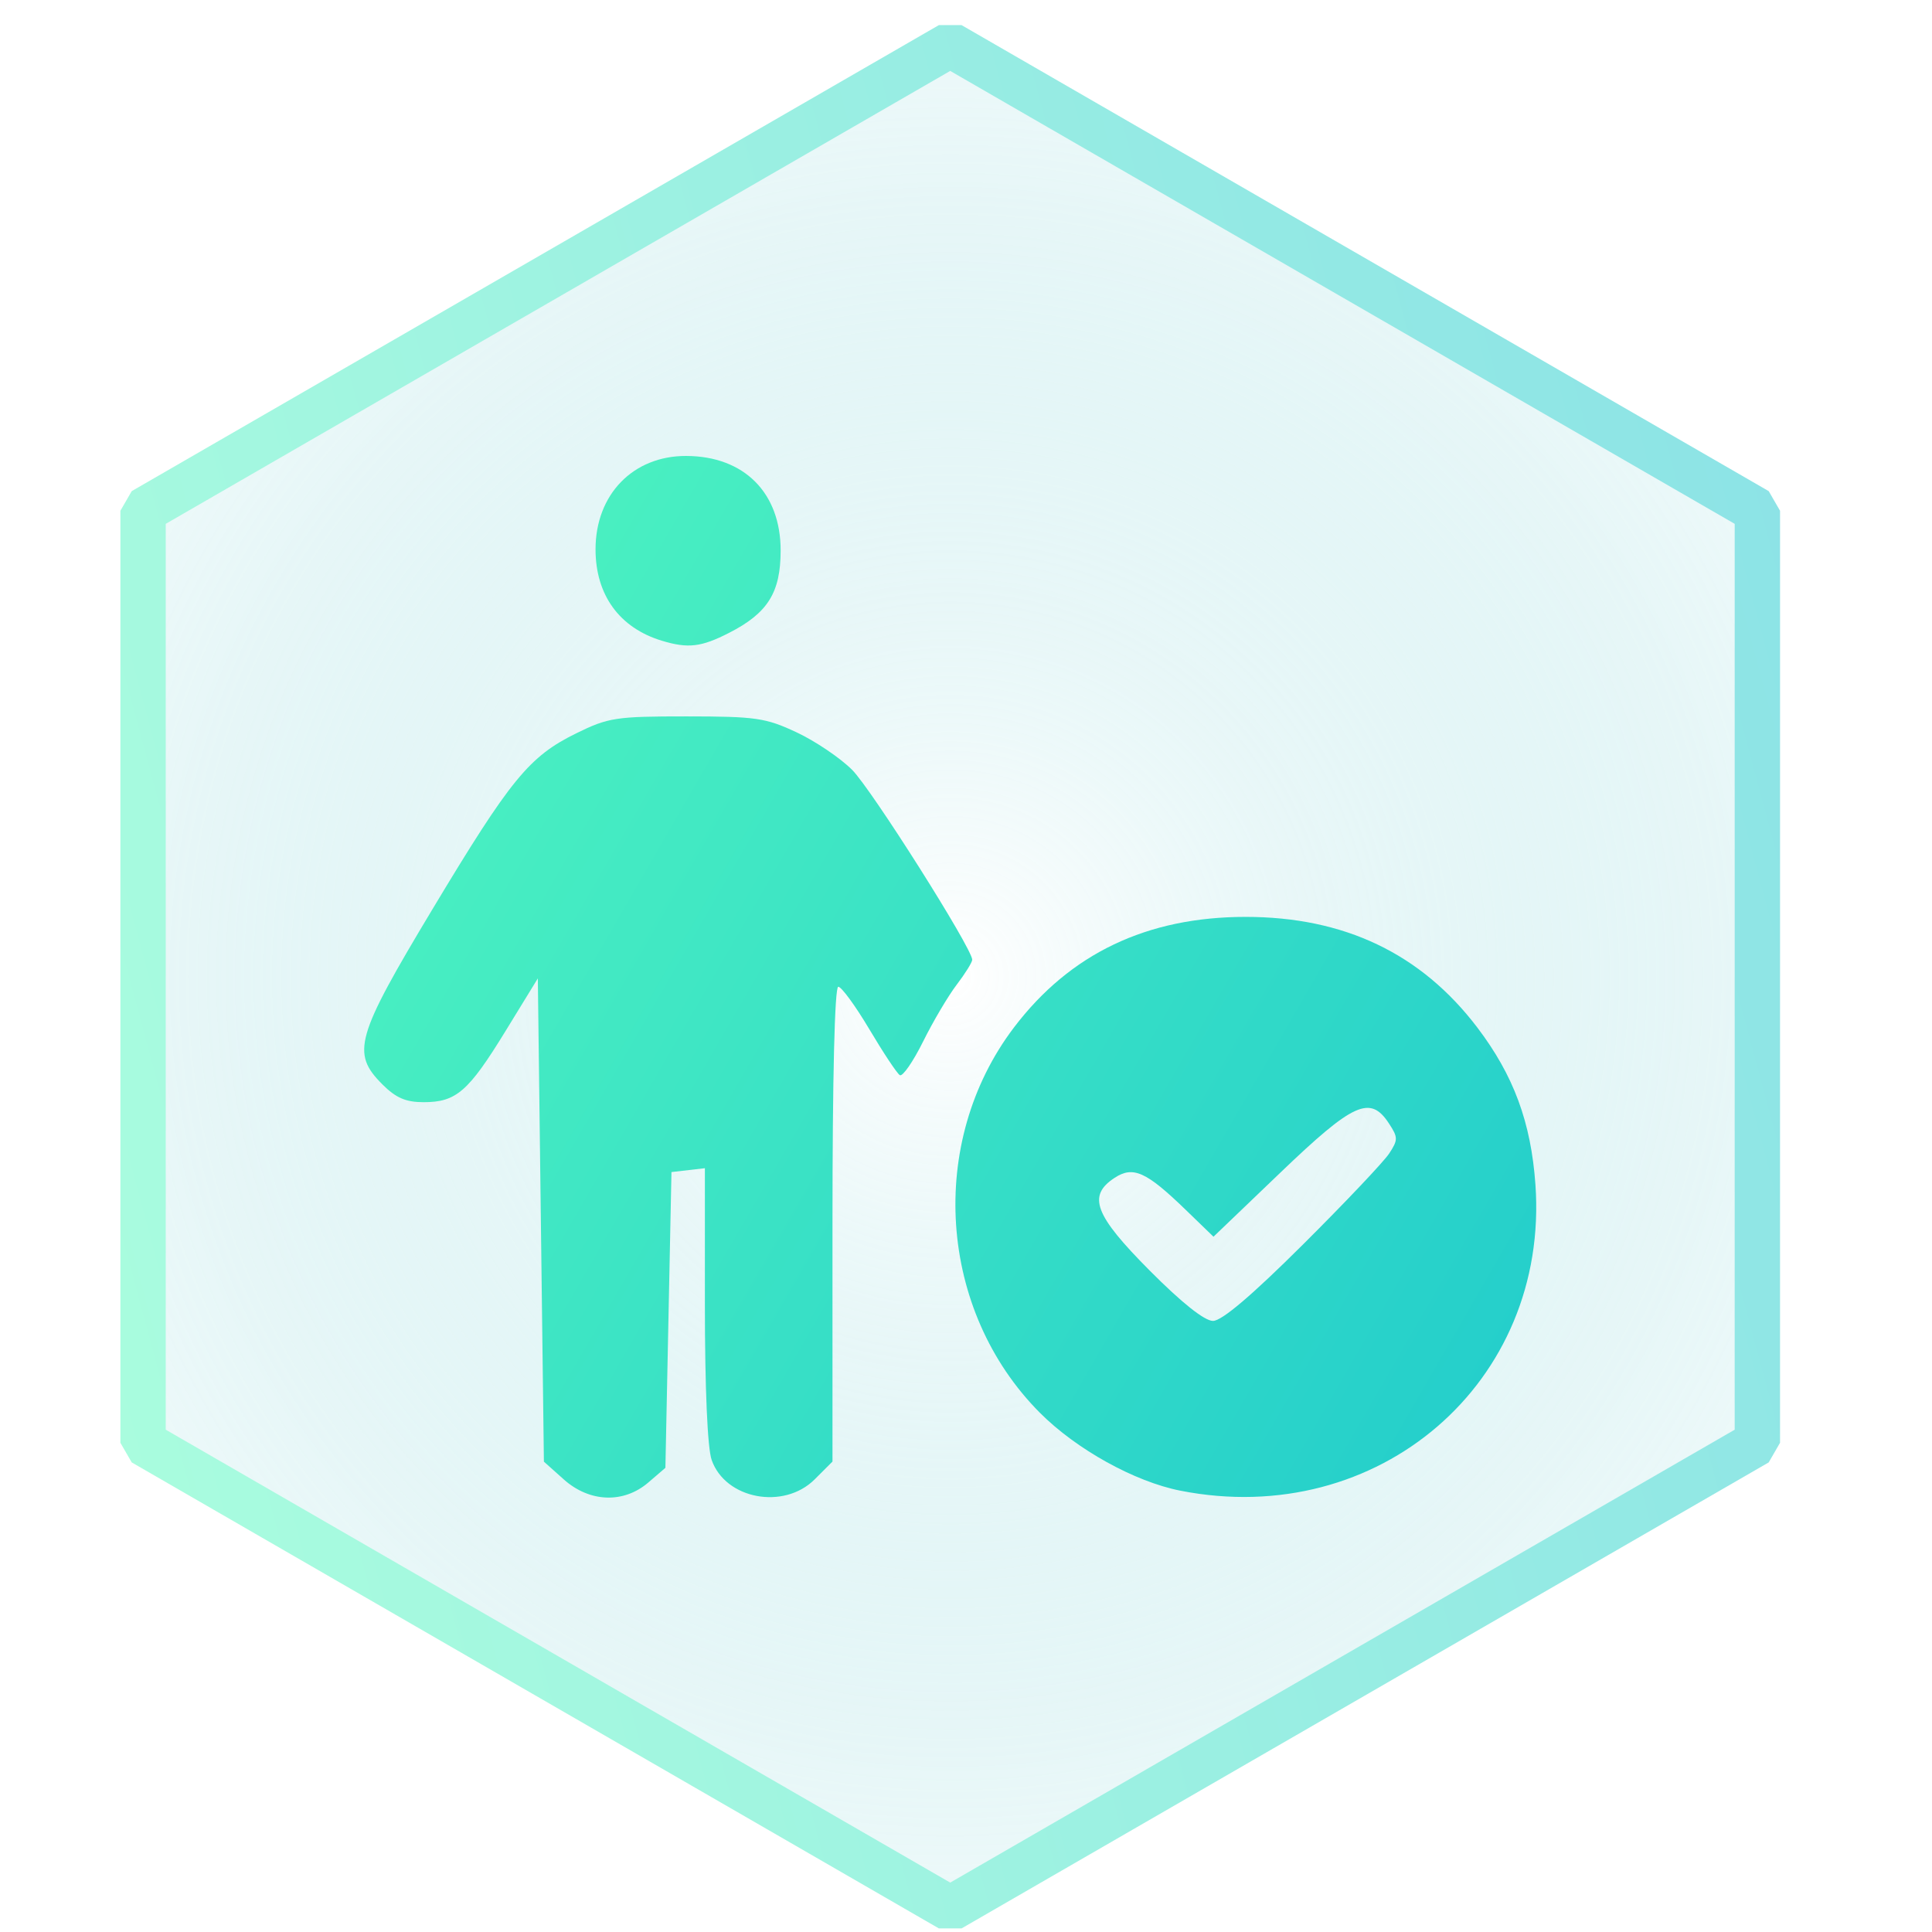
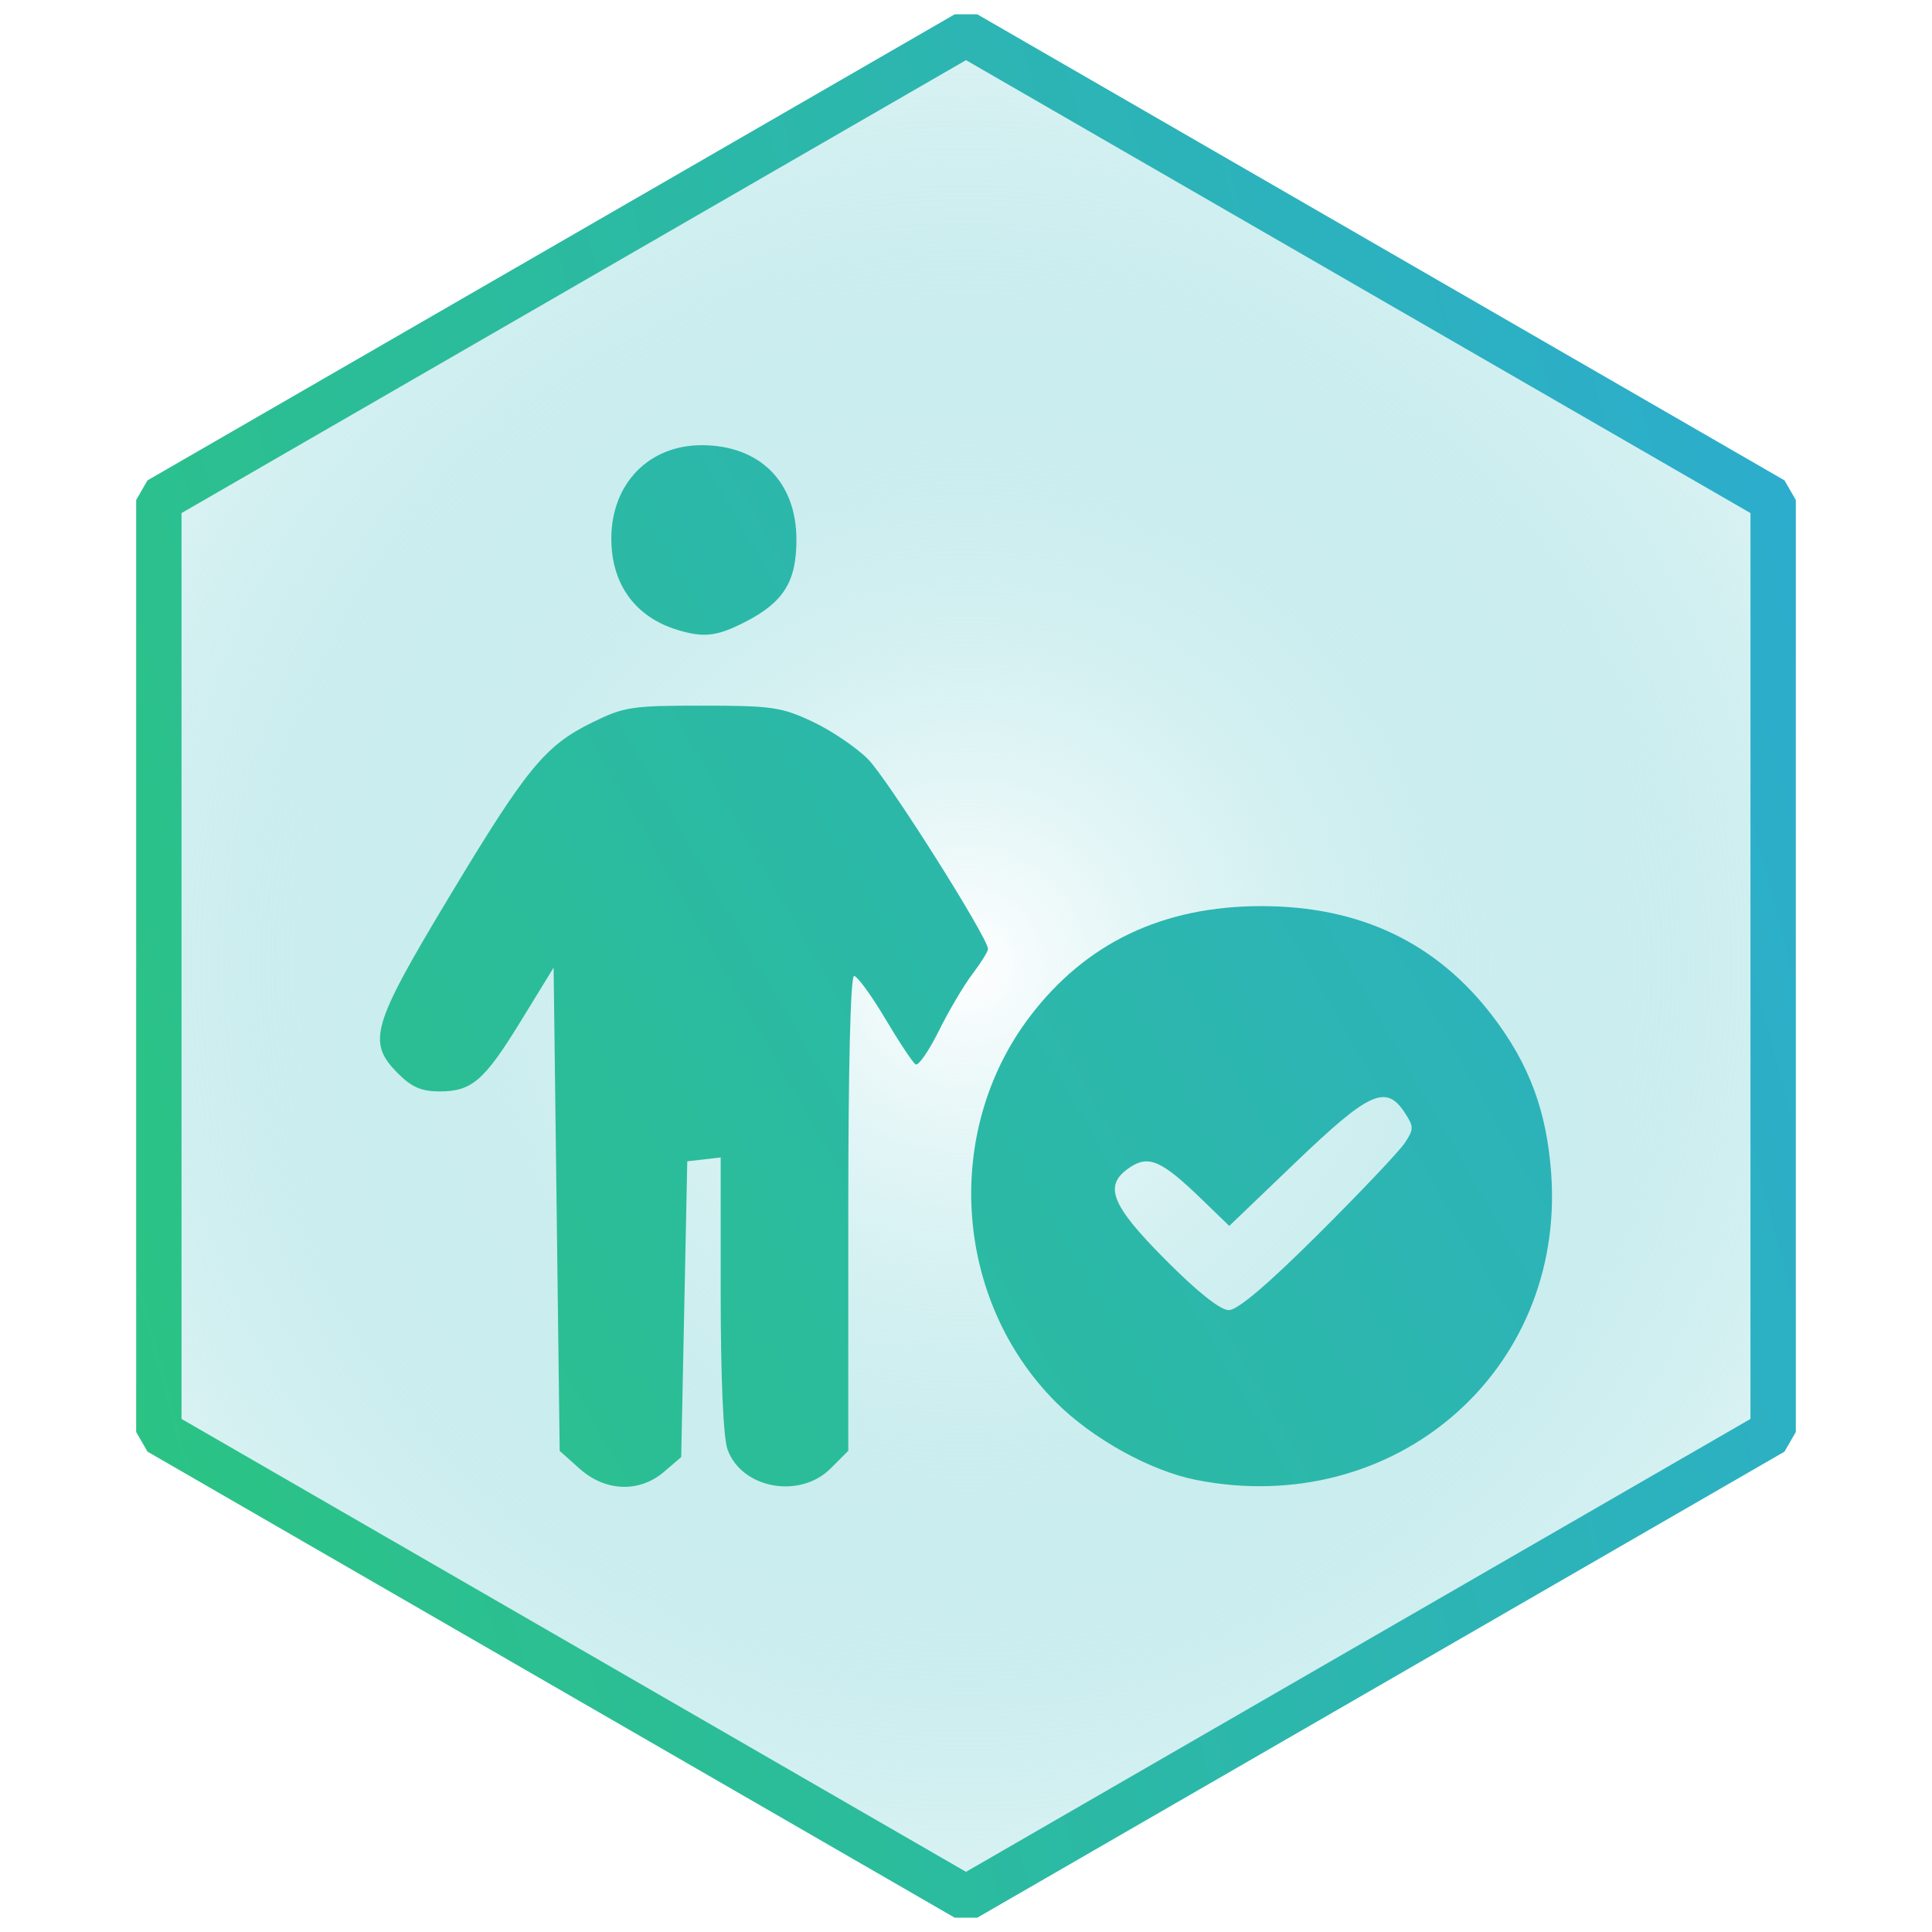
<svg xmlns="http://www.w3.org/2000/svg" xmlns:xlink="http://www.w3.org/1999/xlink" width="100mm" height="100mm" viewBox="0 0 100 100" version="1.1" id="svg854">
  <defs id="defs848">
-     <linearGradient id="linearGradient1496">
-       <stop style="stop-color:#55fabe;stop-opacity:1;" offset="0" id="stop1492" />
-       <stop style="stop-color:#1dc8cd;stop-opacity:1" offset="1" id="stop1494" />
-     </linearGradient>
-     <radialGradient xlink:href="#linearGradient1457" id="radialGradient1459" cx="63.61" cy="120.271" fx="63.61" fy="120.271" r="64.363" gradientUnits="userSpaceOnUse" />
    <linearGradient id="linearGradient1457">
      <stop style="stop-color:#ffffff;stop-opacity:1;" offset="0" id="stop1453" />
      <stop style="stop-color:#5bc7cc;stop-opacity:0.224" offset="1" id="stop1455" />
    </linearGradient>
-     <linearGradient xlink:href="#linearGradient1496" id="linearGradient1498" x1="7.405" y1="26.437" x2="90.961" y2="74.678" gradientUnits="userSpaceOnUse" />
-     <linearGradient xlink:href="#linearGradient1496" id="linearGradient846" x1="-0.753" y1="120.271" x2="127.974" y2="120.271" gradientUnits="userSpaceOnUse" />
+     <radialGradient xlink:href="#linearGradient1457" id="radialGradient1459-5" cx="63.61" cy="120.271" fx="63.61" fy="120.271" r="64.363" gradientUnits="userSpaceOnUse" />
+     <linearGradient xlink:href="#linearGradient846-0" id="linearGradient855" x1="-0.753" y1="120.271" x2="127.974" y2="120.271" gradientUnits="userSpaceOnUse" />
+     <linearGradient id="linearGradient846-0">
+       <stop style="stop-color:#2bc384;stop-opacity:1" offset="0" id="stop842" />
+       <stop style="stop-color:#2cadcd;stop-opacity:1" offset="1" id="stop844" />
+     </linearGradient>
+     <linearGradient xlink:href="#linearGradient846-0" id="linearGradient1484" x1="8.222" y1="74.121" x2="91.778" y2="25.879" gradientUnits="userSpaceOnUse" gradientTransform="translate(0)" />
+     <linearGradient xlink:href="#linearGradient846-0" id="linearGradient1484-7" x1="8.222" y1="74.121" x2="91.778" y2="25.879" gradientUnits="userSpaceOnUse" />
  </defs>
  <g id="layer1">
-     <path style="opacity:0.506;fill:url(#radialGradient1459);fill-opacity:1;stroke:url(#linearGradient846);stroke-width:3.165;stroke-linecap:round;stroke-linejoin:bevel;stroke-miterlimit:4;stroke-dasharray:none;stroke-opacity:1" id="path1415" transform="matrix(0.7163156,-0.1919362,0.1919362,0.7163156,-19.46658,-23.38601)" d="M 109.608,166.27 46.774,183.106 0.775,137.108 17.612,74.273 80.447,57.436 126.445,103.435 Z" />
-     <path style="fill:url(#linearGradient1498);fill-opacity:1;stroke-width:0.314" d="M 29.179,76.572 28.152,75.655 27.995,63.148 27.838,50.641 26.163,53.372 c -1.919,3.13 -2.55,3.677 -4.237,3.677 -0.92,0 -1.433,-0.221 -2.131,-0.919 -1.625,-1.625 -1.391,-2.445 2.593,-9.076 4.05,-6.739 4.999,-7.899 7.443,-9.1 1.659,-0.815 2.048,-0.874 5.711,-0.873 3.58,0.001 4.088,0.075 5.688,0.824 0.966,0.452 2.26,1.326 2.876,1.942 1.006,1.006 6.216,9.244 6.216,9.829 0,0.131 -0.361,0.712 -0.802,1.29 -0.441,0.578 -1.226,1.905 -1.743,2.949 -0.518,1.043 -1.059,1.824 -1.203,1.735 -0.144,-0.089 -0.852,-1.155 -1.573,-2.369 -0.721,-1.214 -1.446,-2.207 -1.612,-2.207 -0.186,0 -0.3,4.689 -0.3,12.288 v 12.288 l -0.919,0.919 c -1.599,1.599 -4.627,1.029 -5.336,-1.005 -0.215,-0.617 -0.349,-3.701 -0.349,-8.049 v -7.049 l -0.865,0.1 -0.865,0.1 -0.157,7.654 -0.157,7.654 -0.882,0.758 c -1.279,1.1 -3.042,1.036 -4.38,-0.159 z m 31.915,0.585 C 58.728,76.691 55.712,75.018 53.829,73.129 48.557,67.839 47.971,59.122 52.486,53.177 c 2.901,-3.819 6.883,-5.719 11.987,-5.719 5.11,0 9.087,1.9 11.997,5.732 1.877,2.472 2.776,4.905 3.004,8.129 0.722,10.234 -8.128,17.861 -18.38,15.838 z M 67.434,64.423 c 2.181,-2.171 4.192,-4.294 4.469,-4.717 0.463,-0.707 0.463,-0.833 -0.011,-1.556 -0.968,-1.478 -1.83,-1.088 -5.613,2.538 l -3.469,3.324 -1.448,-1.401 c -2.038,-1.971 -2.713,-2.274 -3.671,-1.646 -1.419,0.93 -1.041,1.926 1.822,4.804 1.66,1.669 2.833,2.601 3.272,2.601 0.456,0 2.008,-1.318 4.649,-3.947 z M 34.257,33.164 c -2.196,-0.666 -3.432,-2.369 -3.432,-4.731 0,-2.84 1.946,-4.843 4.695,-4.833 2.994,0.011 4.886,1.904 4.886,4.89 0,2.18 -0.665,3.243 -2.669,4.267 -1.446,0.739 -2.123,0.818 -3.48,0.407 z" id="path1476" />
+     <path style="fill:url(#radialGradient1459-5);fill-opacity:1;stroke:url(#linearGradient855);stroke-width:3.165;stroke-linecap:round;stroke-linejoin:bevel;stroke-miterlimit:4;stroke-dasharray:none;stroke-opacity:1" id="path1415-3" transform="matrix(0.7163156,-0.1919362,0.1919362,0.7163156,-18.64935,-23.94311)" d="M 109.608,166.27 46.774,183.106 0.775,137.108 17.612,74.273 80.447,57.436 126.445,103.435 Z" />
+     <path style="fill:url(#linearGradient1484);fill-opacity:1;stroke-width:0.105;font-variation-settings:normal;opacity:1;vector-effect:none;stroke-linecap:butt;stroke-linejoin:miter;stroke-miterlimit:4;stroke-dasharray:none;stroke-dashoffset:0;stroke-opacity:1;stop-color:#000000;stop-opacity:1" d="M 29.996,76.015 28.969,75.098 28.812,62.591 28.655,50.083 26.98,52.815 c -1.919,3.13 -2.55,3.677 -4.237,3.677 -0.92,0 -1.433,-0.221 -2.131,-0.919 -1.625,-1.625 -1.391,-2.445 2.593,-9.076 4.05,-6.739 4.999,-7.899 7.443,-9.1 1.659,-0.815 2.048,-0.874 5.711,-0.873 3.58,0.001 4.088,0.075 5.688,0.824 0.966,0.452 2.26,1.326 2.876,1.942 1.006,1.006 6.216,9.244 6.216,9.829 0,0.131 -0.361,0.712 -0.802,1.29 -0.441,0.578 -1.226,1.905 -1.743,2.949 -0.518,1.043 -1.059,1.824 -1.203,1.735 -0.144,-0.089 -0.852,-1.155 -1.573,-2.369 C 45.097,51.51 44.372,50.517 44.207,50.517 c -0.186,0 -0.3,4.689 -0.3,12.288 v 12.288 l -0.919,0.919 c -1.599,1.599 -4.627,1.029 -5.336,-1.005 -0.215,-0.617 -0.349,-3.701 -0.349,-8.049 v -7.049 l -0.865,0.1 -0.865,0.1 -0.157,7.654 -0.157,7.654 -0.882,0.758 c -1.279,1.1 -3.042,1.036 -4.38,-0.159 z M 61.911,76.6 C 59.546,76.134 56.529,74.461 54.646,72.572 49.375,67.282 48.788,58.565 53.303,52.62 c 2.901,-3.819 6.883,-5.719 11.987,-5.719 5.11,0 9.087,1.9 11.997,5.732 1.877,2.472 2.776,4.905 3.004,8.129 0.722,10.234 -8.128,17.861 -18.38,15.838 z m 6.34,-12.735 c 2.181,-2.171 4.192,-4.294 4.469,-4.717 0.463,-0.707 0.463,-0.833 -0.011,-1.556 -0.968,-1.478 -1.83,-1.088 -5.613,2.538 l -3.469,3.324 -1.448,-1.401 c -2.038,-1.971 -2.713,-2.274 -3.671,-1.646 -1.419,0.93 -1.041,1.926 1.822,4.804 1.66,1.669 2.833,2.601 3.272,2.601 0.456,0 2.008,-1.318 4.649,-3.947 z M 35.074,32.607 c -2.196,-0.666 -3.432,-2.369 -3.432,-4.731 0,-2.84 1.946,-4.843 4.695,-4.833 2.994,0.011 4.886,1.904 4.886,4.89 0,2.18 -0.665,3.243 -2.669,4.267 -1.446,0.739 -2.123,0.818 -3.48,0.407 z" id="path1476" />
  </g>
</svg>
